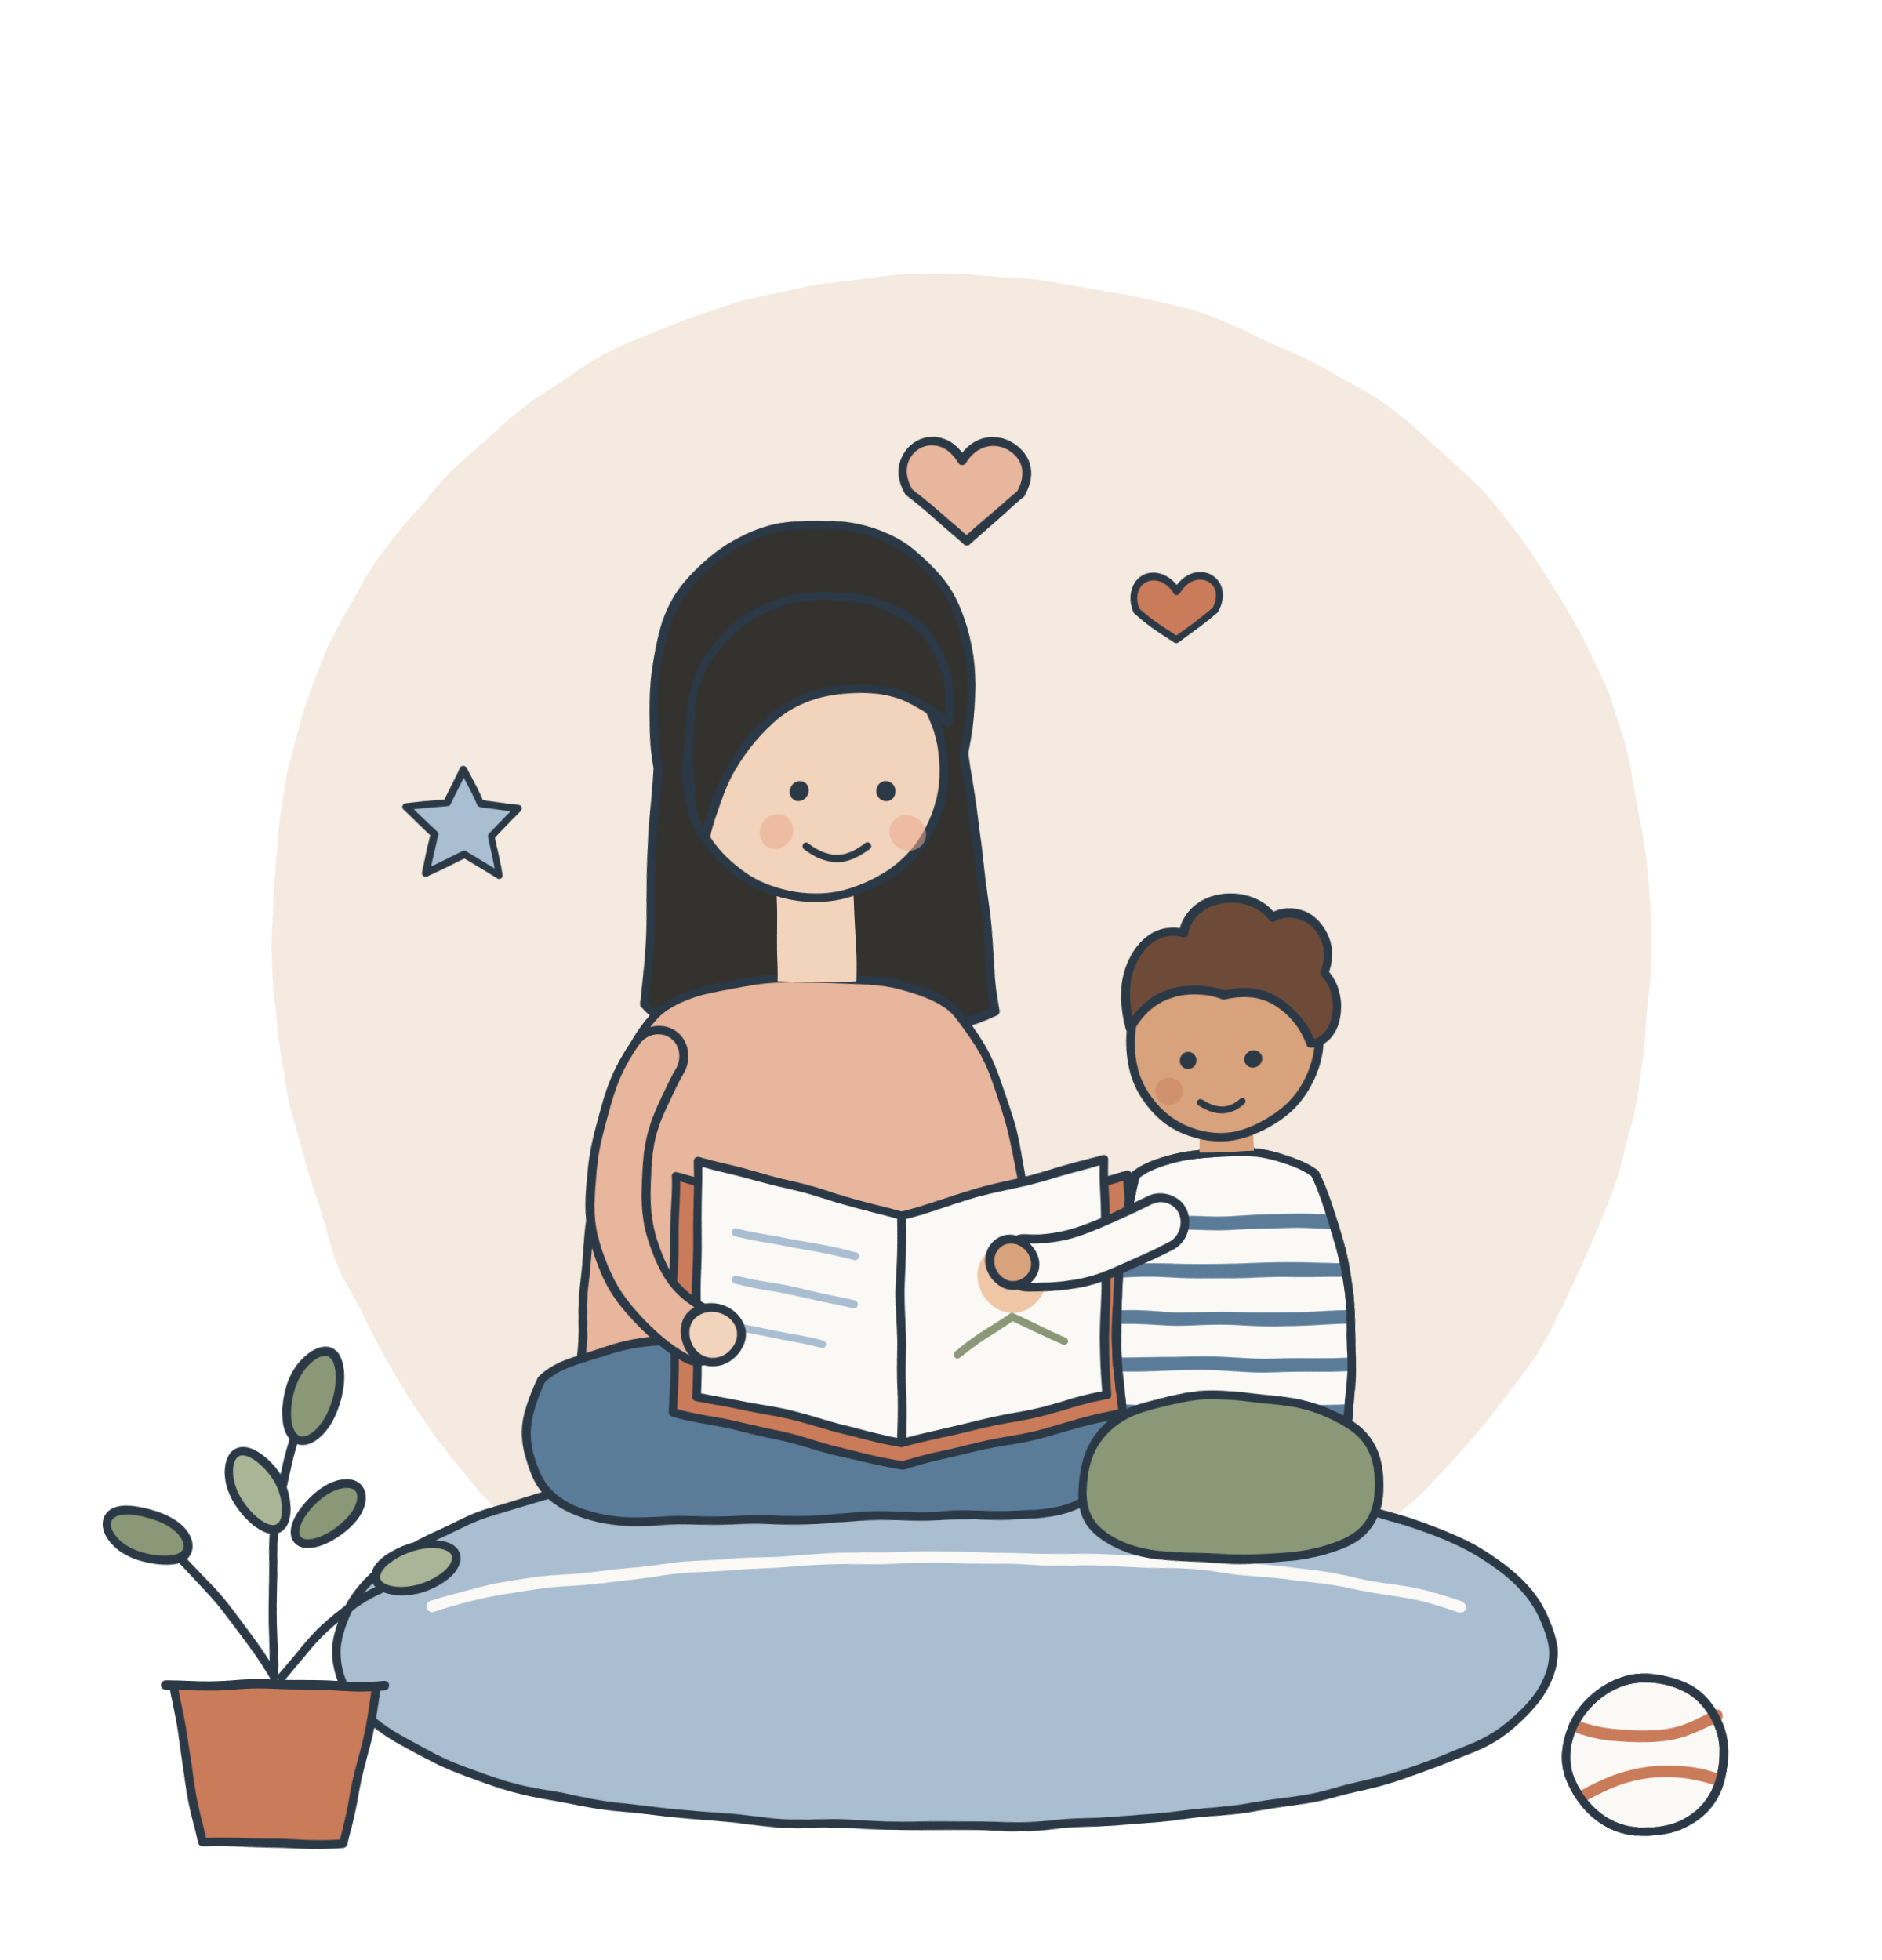
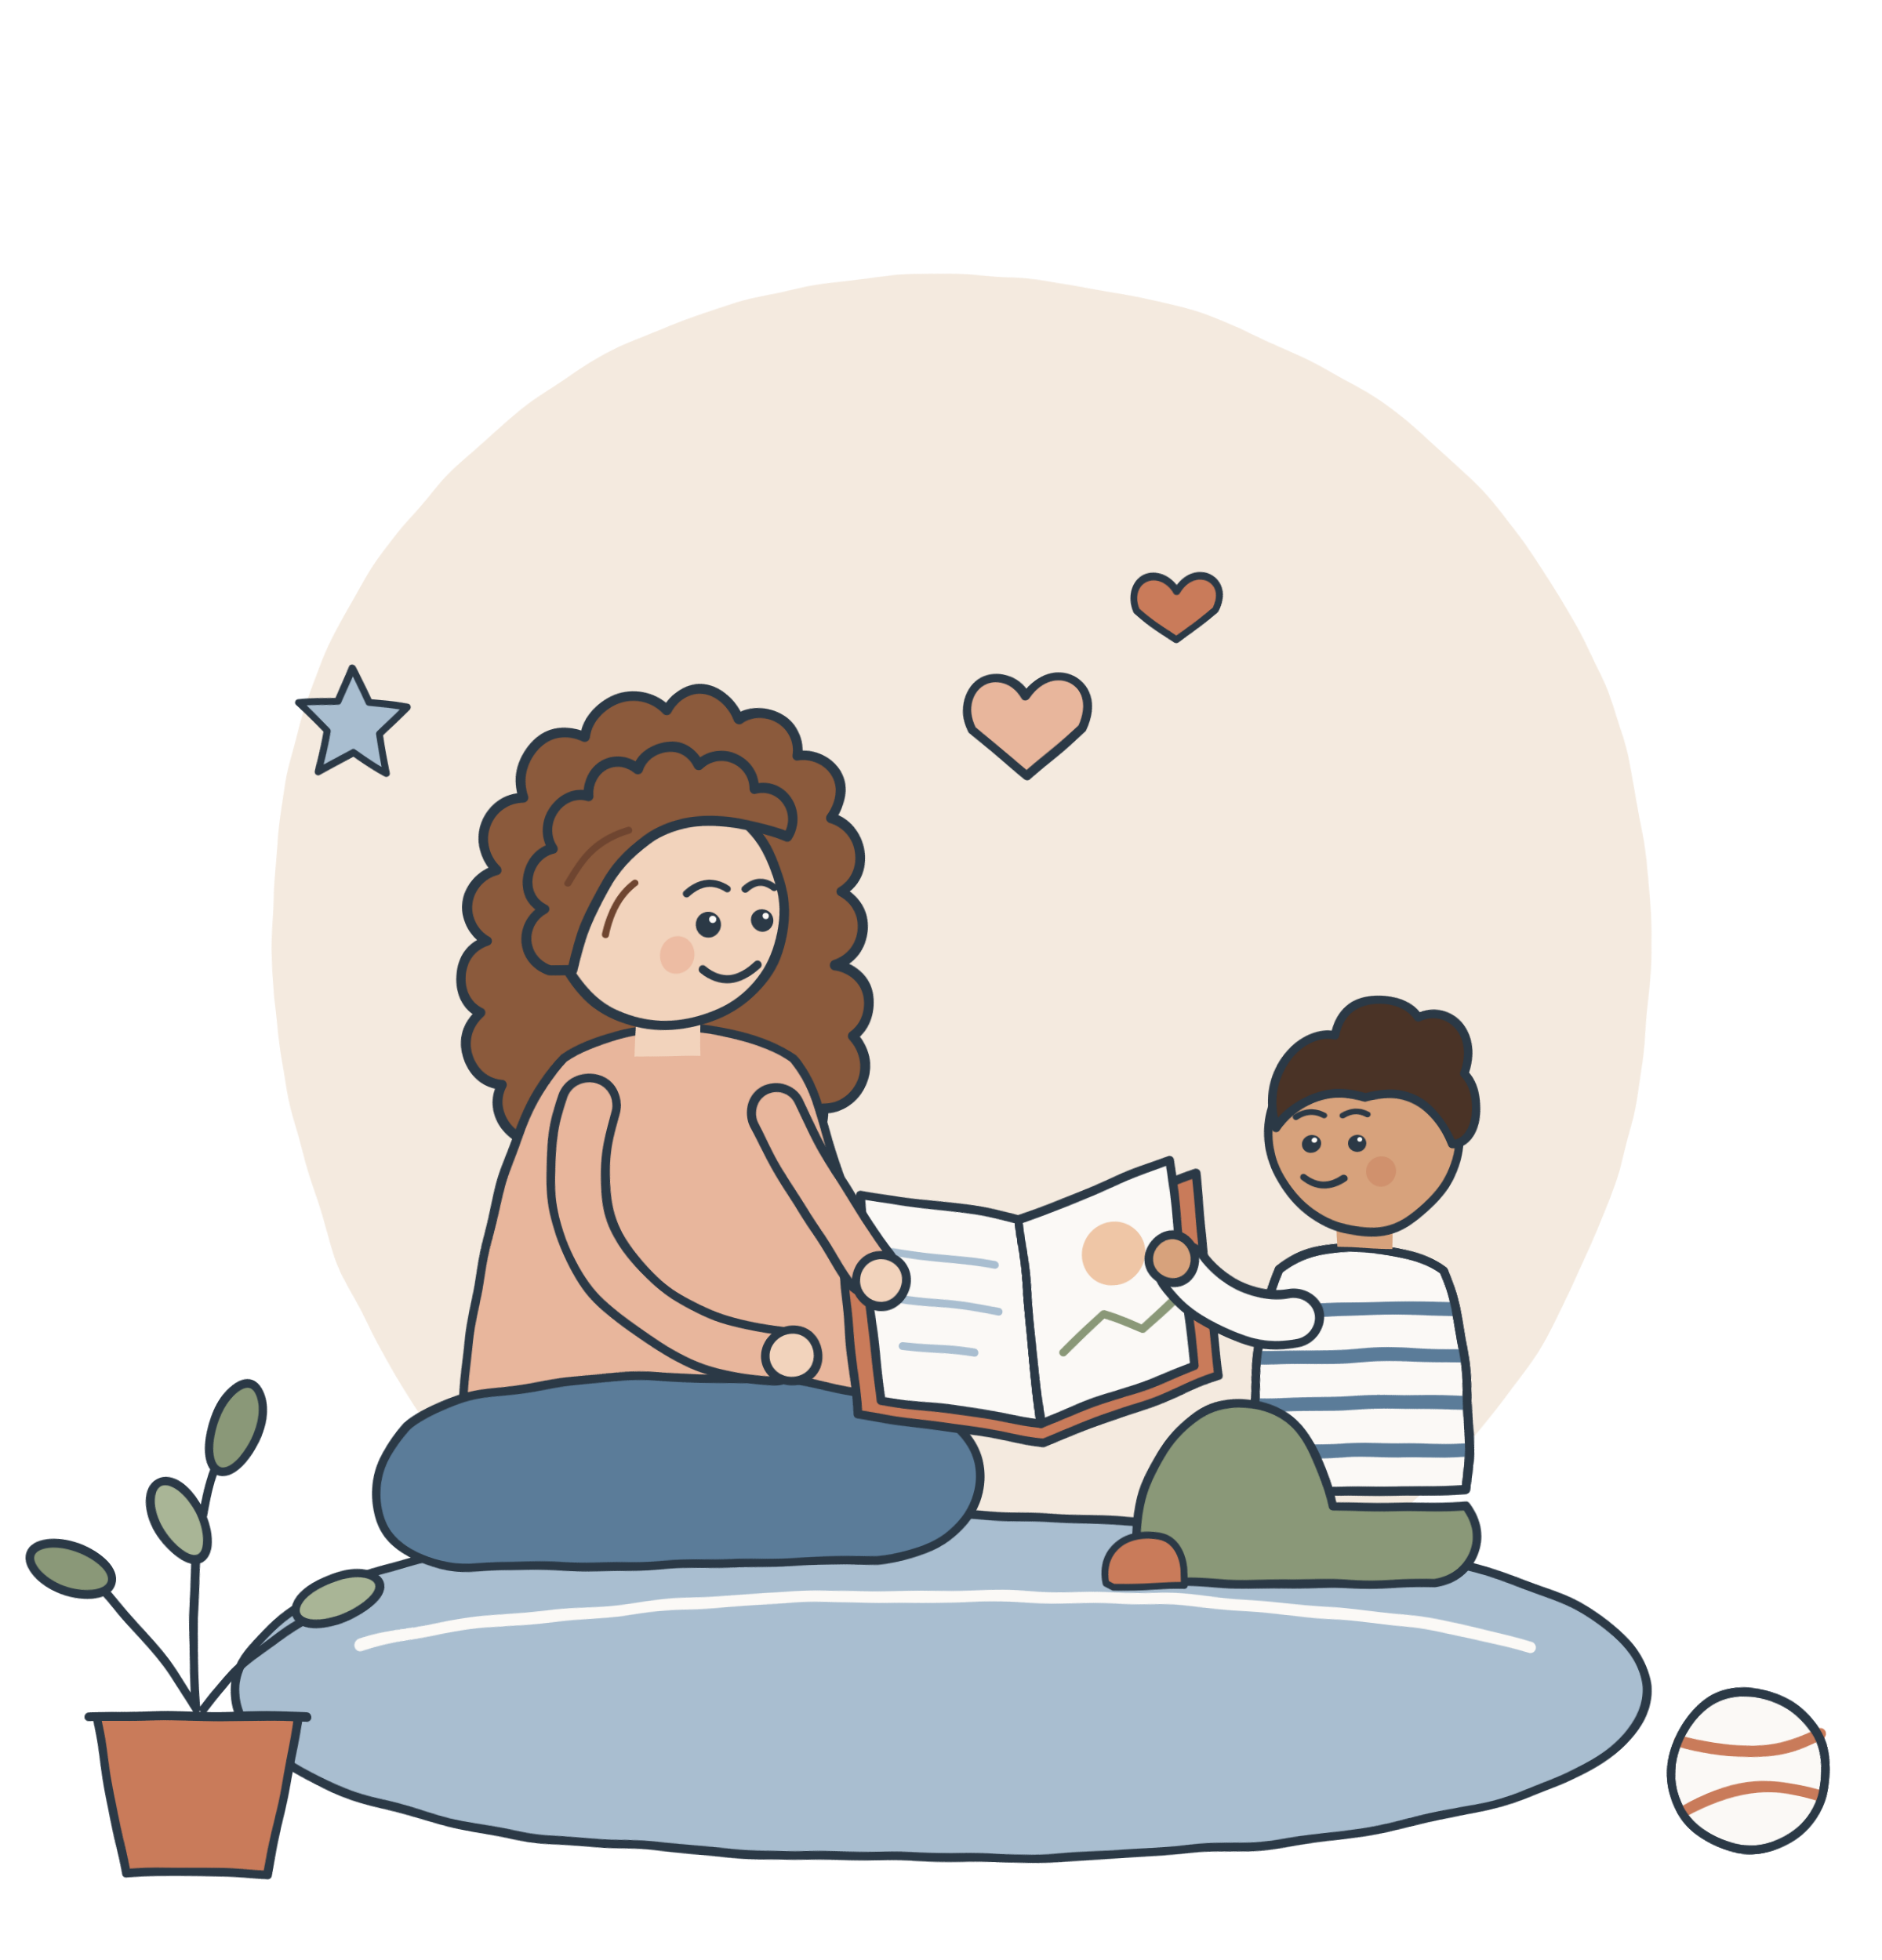
<svg xmlns="http://www.w3.org/2000/svg" viewBox="0 0 480 500" fill="none" stroke="#2B3946" stroke-width="2.2" stroke-linecap="round" stroke-linejoin="round">
  <defs>
    <filter id="hand" x="-2%" y="-2%" width="104%" height="104%">
      <feTurbulence type="fractalNoise" baseFrequency="0.035" numOctaves="2" seed="9" />
      <feDisplacementMap in="SourceGraphic" scale="2.4" xChannelSelector="R" yChannelSelector="G" />
    </filter>
    <clipPath id="reading-shirt">
-       <path d="M290 300C300 292 326 292 336 300C344 318 346 342 344 362H286C284 340 284 318 290 300Z" />
+       <path d="M326 324C336 316 358 316 368 324C374 340 376 362 374 380H320C318 362 320 340 326 324Z" />
    </clipPath>
  </defs>
  <g filter="url(#hand)">
    <path d="M70 250C60 140 150 64 252 70 360 76 432 156 420 262 410 360 330 432 236 430 140 428 78 352 70 250Z" fill="#F4EADF" stroke="none" />
-     <path d="M246 118c-6-10-20-4-14 8l14 12 14-12c6-12-8-18-14-8z" fill="#E8B69C" />
+     <path d="M262 178c-6-10-20-4-14 8l14 12 14-12c6-12-8-18-14-8z" fill="#E8B69C" />
    <path d="M300 150c-4-7-14-3-10 5l10 8 10-8c4-8-6-12-10-5z" fill="#C97B5A" stroke-width="1.8" />
-     <path d="M118 196l4 9 10 1-7 7 2 10-9-5-9 5 2-10-7-7 10-1z" fill="#A9BED0" stroke-width="1.8" />
-     <path d="M86 420C90 386 160 370 240 372S392 386 396 420C398 450 330 466 240 466S84 452 86 420Z" fill="#A9BED0" />
-     <path d="M110 410C160 394 320 392 372 410" stroke="#FBF9F6" stroke-width="3" />
-     <path d="M44 430l8 40h36l8-40z" fill="#C97B5A" />
-     <path d="M42 430h56" stroke-width="2.4" />
-     <path d="M70 428c-2-26 0-50 8-70M70 428c-10-16-22-30-30-36M72 428c10-14 22-22 34-26" />
-     <ellipse cx="80" cy="356" rx="12" ry="6" transform="rotate(-70 80 356)" fill="#8A9878" />
-     <ellipse cx="66" cy="380" rx="11" ry="5.5" transform="rotate(-120 66 380)" fill="#A9B596" />
-     <ellipse cx="38" cy="392" rx="11" ry="5.5" transform="rotate(-160 38 392)" fill="#8A9878" />
-     <ellipse cx="106" cy="400" rx="11" ry="5.5" transform="rotate(-20 106 400)" fill="#A9B596" />
-     <ellipse cx="84" cy="386" rx="10" ry="5" transform="rotate(-40 84 386)" fill="#8A9878" />
-     <circle cx="420" cy="448" r="20" fill="#FBF9F6" />
-     <path d="M402 440c12 4 24 4 36-2M404 458c10-6 22-8 34-4" stroke="#C97B5A" stroke-width="3" />
-     <circle cx="420" cy="448" r="20" />
-     <path d="M168 196C160 150 186 132 212 134C240 136 252 160 246 192L254 258C238 266 222 262 218 252H200C192 264 172 266 164 256Z" fill="#33322E" />
-     <path d="M168 258C182 246 230 246 244 258C258 272 264 310 266 352H148C150 310 154 272 168 258Z" fill="#E8B69C" />
-     <path d="M198 222h20v28h-20z" fill="#F2D3BC" stroke="none" />
-     <circle cx="208" cy="196" r="33" fill="#F2D3BC" />
-     <path d="M176 200C172 168 190 152 212 152C232 152 244 166 242 184C230 174 212 172 198 182C188 190 182 200 180 214C177 210 176 205 176 200Z" fill="#33322E" />
-     <circle cx="204" cy="202" r="2.5" fill="#2B3946" stroke="none" />
-     <circle cx="226" cy="202" r="2.5" fill="#2B3946" stroke="none" />
-     <path d="M206 216q8 6 16 0" stroke-width="1.8" />
-     <circle cx="198" cy="212" r="4.5" fill="#E9A98E" stroke="none" opacity=".55" />
-     <circle cx="232" cy="212" r="4.5" fill="#E9A98E" stroke="none" opacity=".55" />
-     <path d="M138 352C156 336 262 334 284 352C298 366 286 384 264 386L160 388C138 388 128 370 138 352Z" fill="#5B7C99" />
-     <path d="M172 300l58 14 58-14v60l-58 14-58-14z" fill="#C97B5A" />
-     <path d="M178 296l52 14v58l-52-12z" fill="#FBF9F6" />
-     <path d="M282 296l-52 14v58l52-12z" fill="#FBF9F6" />
-     <path d="M188 314l30 7M188 326l30 7M188 338l22 5" stroke="#A9BED0" stroke-width="2" />
-     <circle cx="258" cy="326" r="9" fill="#EFC6A6" stroke="none" />
-     <path d="M244 346l14-10 14 6" stroke="#8A9878" stroke-width="2" />
-     <path d="M168 270C150 296 156 330 178 340" stroke-width="16" />
-     <path d="M168 270C150 296 156 330 178 340" stroke="#E8B69C" stroke-width="11.5" />
-     <circle cx="182" cy="340" r="7" fill="#F2D3BC" />
-     <path d="M290 300C300 292 326 292 336 300C344 318 346 342 344 362H286C284 340 284 318 290 300Z" fill="#FBF9F6" />
+     <path d="M90 170l4 9 10 1-7 7 2 10-9-5-9 5 2-10-7-7 10-1z" fill="#A9BED0" stroke-width="1.8" />
+     <path d="M60 430C64 398 150 384 240 386S416 398 420 430C422 460 340 474 240 474S58 462 60 430Z" fill="#A9BED0" />
+     <path d="M92 420C150 404 330 402 390 420" stroke="#FBF9F6" stroke-width="3" />
+     <g transform="translate(170 232) scale(1.15) translate(-238 -346)">
+       <path d="M238 302A8.7 8.7 0 0 1 254 304A8.2 8.2 0 0 1 267 312A8.7 8.7 0 0 1 275 326A8.7 8.7 0 0 1 277 342A8.7 8.7 0 0 1 275 358A8.9 8.9 0 0 1 279 374A9.2 9.2 0 0 1 273 390A8.7 8.7 0 0 1 259 398A8.8 8.8 0 0 1 243 401A8.7 8.7 0 0 1 227 402A8.5 8.5 0 0 1 212 397A8.4 8.4 0 0 1 202 385A9.1 9.1 0 0 1 197 369A8.7 8.7 0 0 1 198 353A8.7 8.7 0 0 1 200 337A9.2 9.2 0 0 1 206 321A10.3 10.3 0 0 1 220 308A10.2 10.2 0 0 1 238 302Z" fill="#8B5A3C" />
+     </g>
+     <path d="M144 270C158 260 188 260 202 270C214 284 220 324 222 364H118C120 324 130 284 144 270Z" fill="#E8B69C" />
+     <path d="M162 252h17v18h-17z" fill="#F2D3BC" stroke="none" />
+     <path d="M104 364C122 348 218 346 244 364C258 378 246 396 224 398L120 400C98 400 88 382 104 364Z" fill="#5B7C99" />
+     <g transform="translate(170 232) scale(1.15) translate(-238 -346)">
+       <circle cx="238" cy="346" r="26" fill="#F2D3BC" />
+       <path d="M212 360A7.6 7.6 0 0 1 211 346A7.6 7.6 0 0 1 213 332A7.3 7.3 0 0 1 221 321A6.8 6.8 0 0 1 232 315A7.0 7.0 0 0 1 245 314A7.0 7.0 0 0 1 257 319A7.3 7.3 0 0 1 265 330C256 326 242 324 234 330S220 345 217 360Z" fill="#8B5A3C" />
+       <path d="M216 340c3-6 8-10 14-12M224 352c1-5 3-9 7-12" stroke="#6F4530" stroke-width="1.5" />
+       <path d="M242.5 342.5q4.5-4 9-1M255.5 341.5q3.2-3 6.4-.4" stroke-width="1.6" />
+       <circle cx="247" cy="349.5" r="2.8" fill="#2B3946" stroke="none" />
+       <circle cx="259" cy="348.5" r="2.5" fill="#2B3946" stroke="none" />
+       <circle cx="248" cy="348.4" r=".8" fill="#FBF9F6" stroke="none" />
+       <circle cx="259.8" cy="347.5" r=".7" fill="#FBF9F6" stroke="none" />
+       <path d="M246 359q6 4.5 12-1" stroke-width="1.8" />
+       <circle cx="240" cy="356" r="4" fill="#E9A98E" stroke="none" opacity=".55" />
+     </g>
+     <path d="M150 282C140 312 156 340 198 346" stroke-width="16" />
+     <path d="M150 282C140 312 156 340 198 346" stroke="#E8B69C" stroke-width="11.5" />
+     <g transform="rotate(-6 262 330)">
+       <path d="M216 304l46 12 46-12v52l-46 12-46-12z" fill="#C97B5A" />
+       <path d="M222 300l40 11v52l-40-10z" fill="#FBF9F6" />
+       <path d="M302 300l-40 11v52l40-10z" fill="#FBF9F6" />
+       <path d="M262 311v52" />
+       <path d="M229 316l25 6M229 328l25 6M229 340l18 4" stroke="#A9BED0" stroke-width="2" />
+       <circle cx="285" cy="322" r="8" fill="#EFC6A6" stroke="none" />
+       <path d="M270 346l11-9 9 5 9-7" stroke="#8A9878" stroke-width="2" />
+     </g>
+     <circle cx="202" cy="346" r="7" fill="#F2D3BC" />
+     <path d="M198 284C208 302 214 314 222 324" stroke-width="15" />
+     <path d="M198 284C208 302 214 314 222 324" stroke="#E8B69C" stroke-width="10.5" />
+     <circle cx="225" cy="327" r="6.5" fill="#F2D3BC" />
+     <path d="M326 324C336 316 358 316 368 324C374 340 376 362 374 380H320C318 362 320 340 326 324Z" fill="#FBF9F6" />
    <g clip-path="url(#reading-shirt)" stroke="#5B7C99" stroke-width="3.5">
-       <path d="M280 312h70M280 324h70M280 336h70M280 348h70M280 360h70" />
+       <path d="M314 334h66M314 346h66M314 358h66M314 370h66" />
    </g>
-     <path d="M290 300C300 292 326 292 336 300C344 318 346 342 344 362H286C284 340 284 318 290 300Z" />
-     <path d="M276 380C276 362 290 356 312 356C336 356 352 362 352 380C352 394 338 398 314 398C290 398 276 394 276 380Z" fill="#8A9878" />
-     <path d="M306 278h14v16h-14z" fill="#D7A27C" stroke="none" />
-     <circle cx="312" cy="266" r="24" fill="#D7A27C" />
-     <path d="M288 262C284 246 294 236 302 238C304 228 318 226 324 234C332 230 342 238 338 248C344 254 340 266 334 266C330 256 322 252 312 254C302 250 292 256 288 262Z" fill="#6E4B38" />
-     <circle cx="303" cy="270" r="2.2" fill="#2B3946" stroke="none" />
-     <circle cx="320" cy="270" r="2.2" fill="#2B3946" stroke="none" />
-     <path d="M306 281q6 4 11 0" stroke-width="1.8" />
-     <circle cx="298" cy="278" r="3.5" fill="#C9805E" stroke="none" opacity=".5" />
-     <path d="M296 312C284 318 274 322 262 322" stroke-width="15" />
-     <path d="M296 312C284 318 274 322 262 322" stroke="#FBF9F6" stroke-width="10.5" />
-     <circle cx="258" cy="322" r="6" fill="#D7A27C" />
+     <path d="M326 324C336 316 358 316 368 324C374 340 376 362 374 380H320C318 362 320 340 326 324Z" />
+     <path d="M290 392C292 370 304 356 320 358C332 360 338 372 340 384H374C380 392 376 402 366 404H300C292 404 288 400 290 392Z" fill="#8A9878" />
+     <path d="M282 404c-2-9 6-14 14-12 4 1 6 5 6 9v4h-18z" fill="#C97B5A" stroke-width="1.8" />
+     <path d="M341 300h14v18h-14z" fill="#D7A27C" stroke="none" />
+     <circle cx="348" cy="290" r="24" fill="#D7A27C" />
+     <path d="M326 288C322 272 332 262 340 264C342 254 356 252 362 260C370 256 378 264 374 274C380 280 376 292 370 292C366 282 358 278 348 280C338 276 330 282 326 288Z" fill="#4A3326" />
+     <path d="M331 285q3.5-2.6 7-.6M342.5 284.5q3-2 6 0" stroke-width="1.5" />
+     <circle cx="335" cy="292" r="2.4" fill="#2B3946" stroke="none" />
+     <circle cx="346" cy="292" r="2.2" fill="#2B3946" stroke="none" />
+     <circle cx="335.7" cy="291" r=".7" fill="#FBF9F6" stroke="none" />
+     <circle cx="346.6" cy="291" r=".6" fill="#FBF9F6" stroke="none" />
+     <path d="M333 301q5 4 10 0" stroke-width="1.8" />
+     <circle cx="352" cy="299" r="3.8" fill="#C9805E" stroke="none" opacity=".5" />
+     <path d="M330 336C320 338 308 332 302 324" stroke-width="15" />
+     <path d="M330 336C320 338 308 332 302 324" stroke="#FBF9F6" stroke-width="10.5" />
+     <circle cx="299" cy="321" r="6" fill="#D7A27C" />
+     <path d="M24 438l8 40h36l8-40z" fill="#C97B5A" />
+     <path d="M22 438h56" stroke-width="2.4" />
+     <path d="M50 436c-2-26 0-50 8-70M50 436c-10-16-22-30-30-36M52 436c10-14 22-22 34-26" />
+     <ellipse cx="60" cy="364" rx="12" ry="6" transform="rotate(-70 60 364)" fill="#8A9878" />
+     <ellipse cx="46" cy="388" rx="11" ry="5.5" transform="rotate(-120 46 388)" fill="#A9B596" />
+     <ellipse cx="18" cy="400" rx="11" ry="5.5" transform="rotate(-160 18 400)" fill="#8A9878" />
+     <ellipse cx="86" cy="408" rx="11" ry="5.5" transform="rotate(-20 86 408)" fill="#A9B596" />
+     <circle cx="446" cy="452" r="20" fill="#FBF9F6" />
+     <path d="M428 444c12 4 24 4 36-2M430 462c10-6 22-8 34-4" stroke="#C97B5A" stroke-width="3" />
+     <circle cx="446" cy="452" r="20" />
  </g>
</svg>
